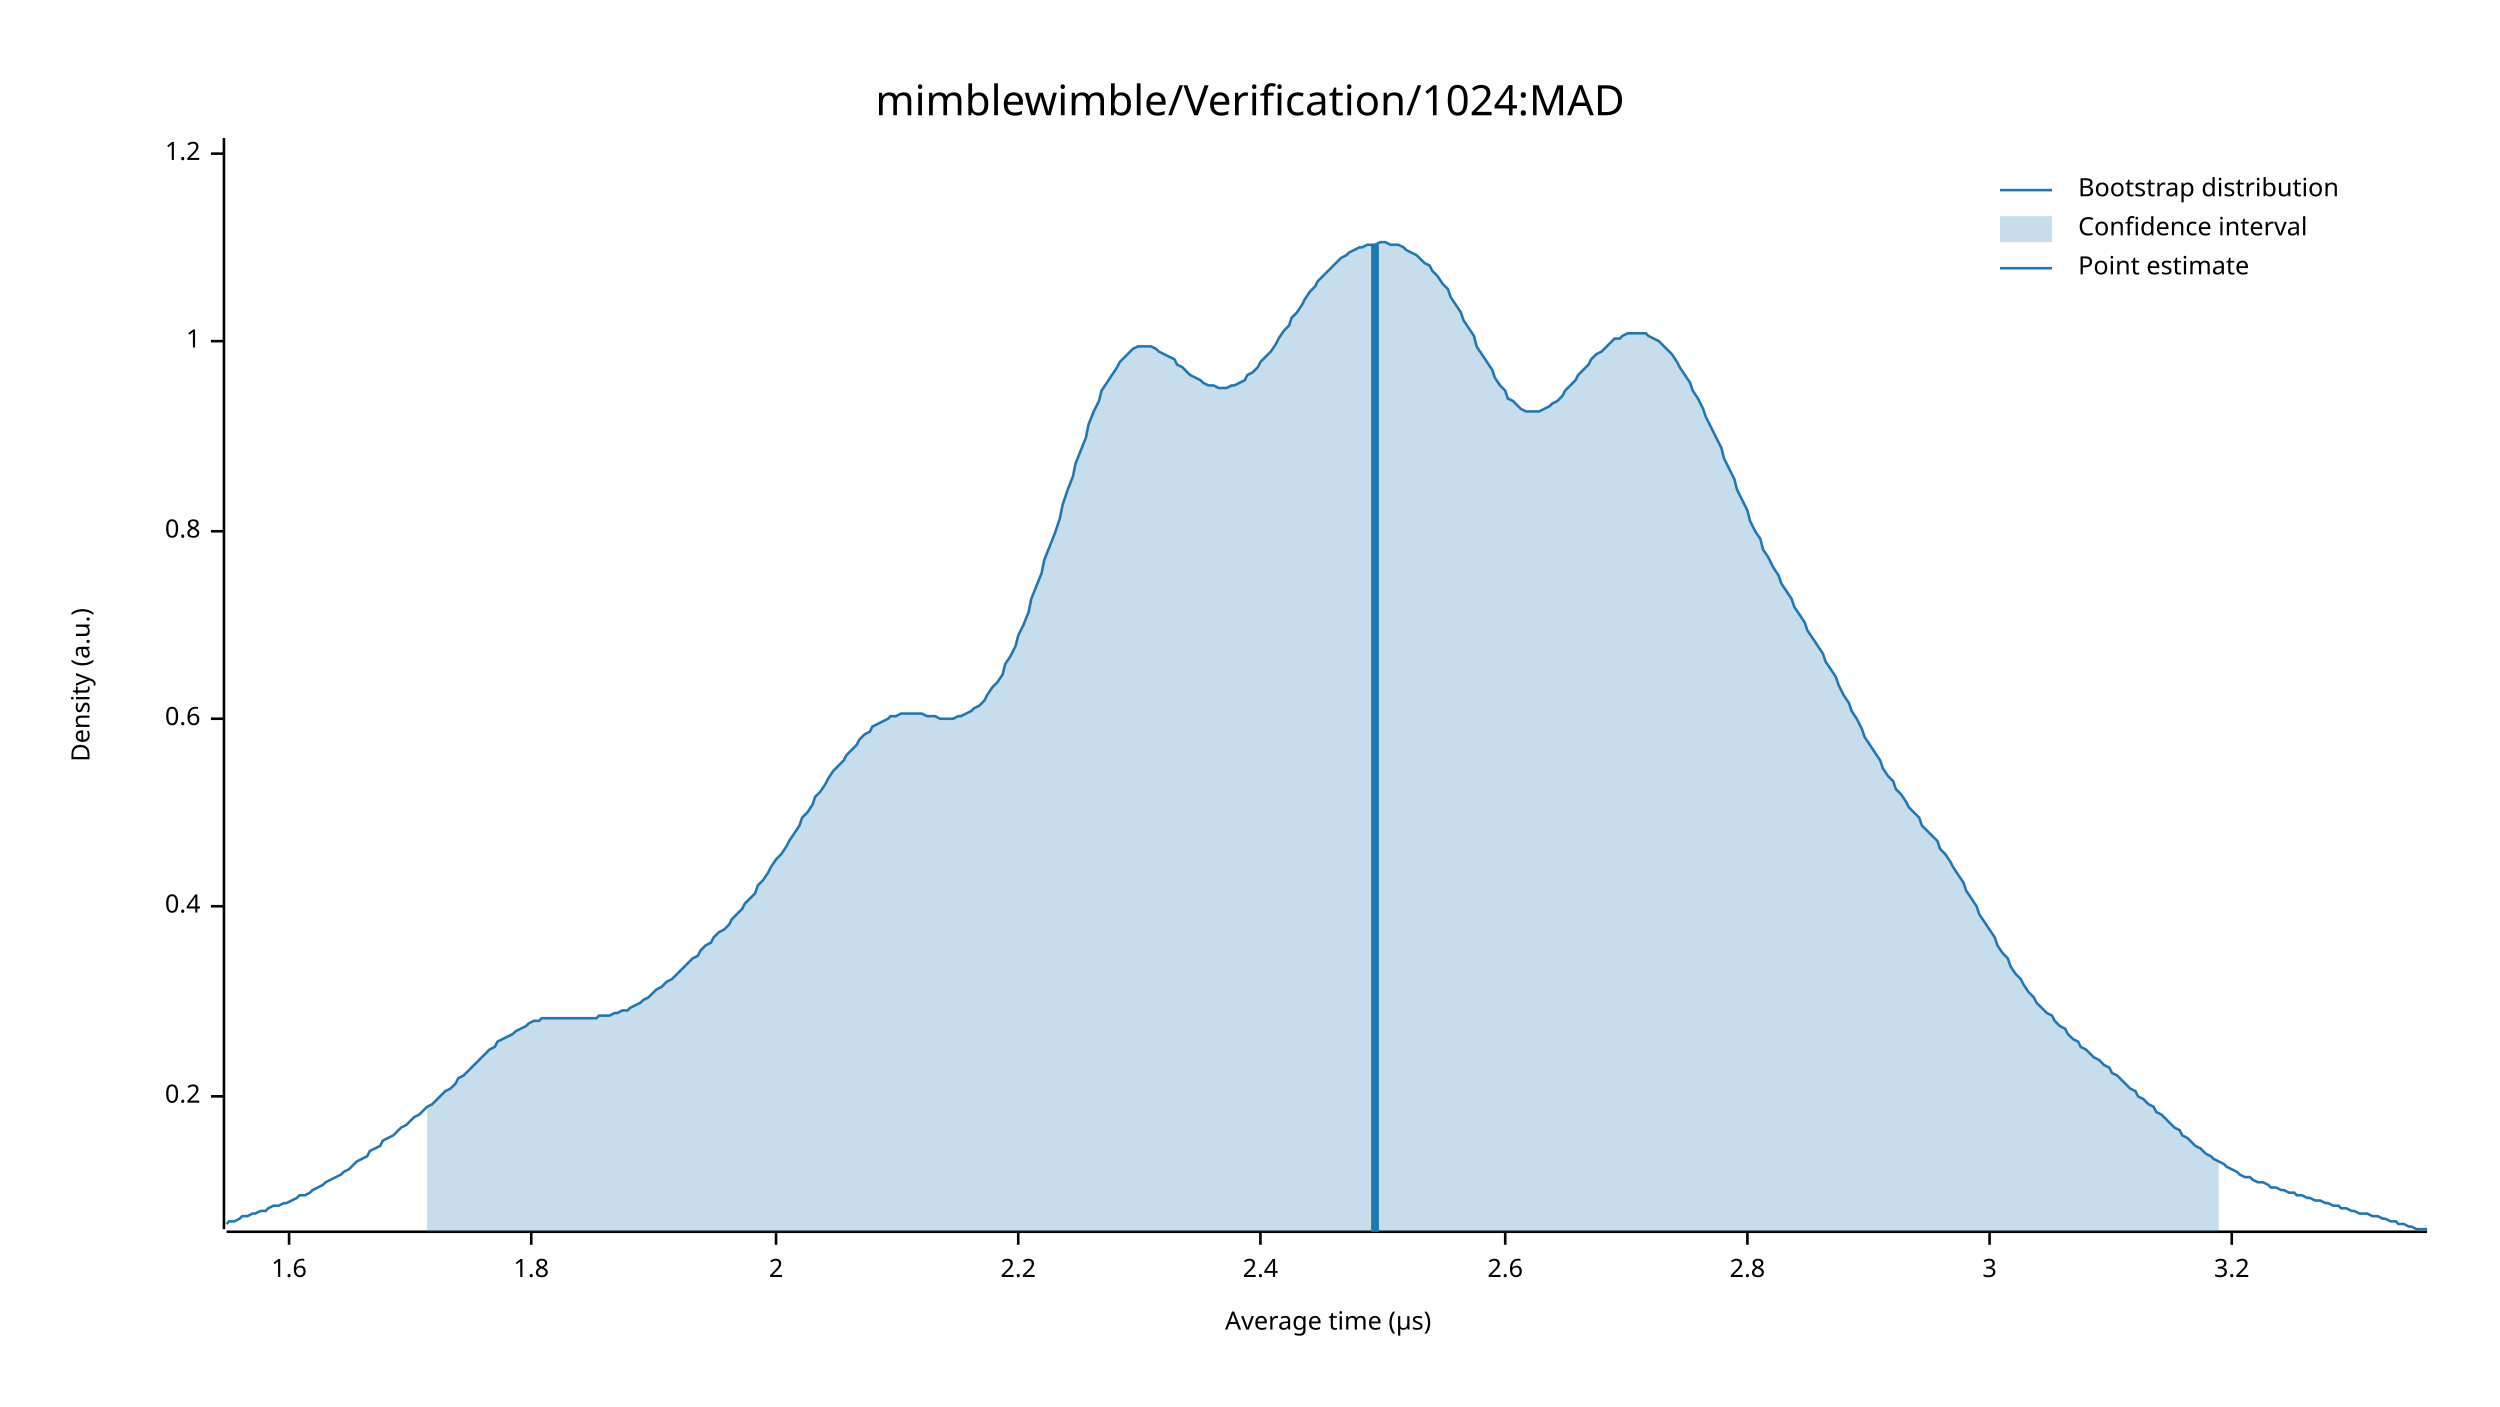
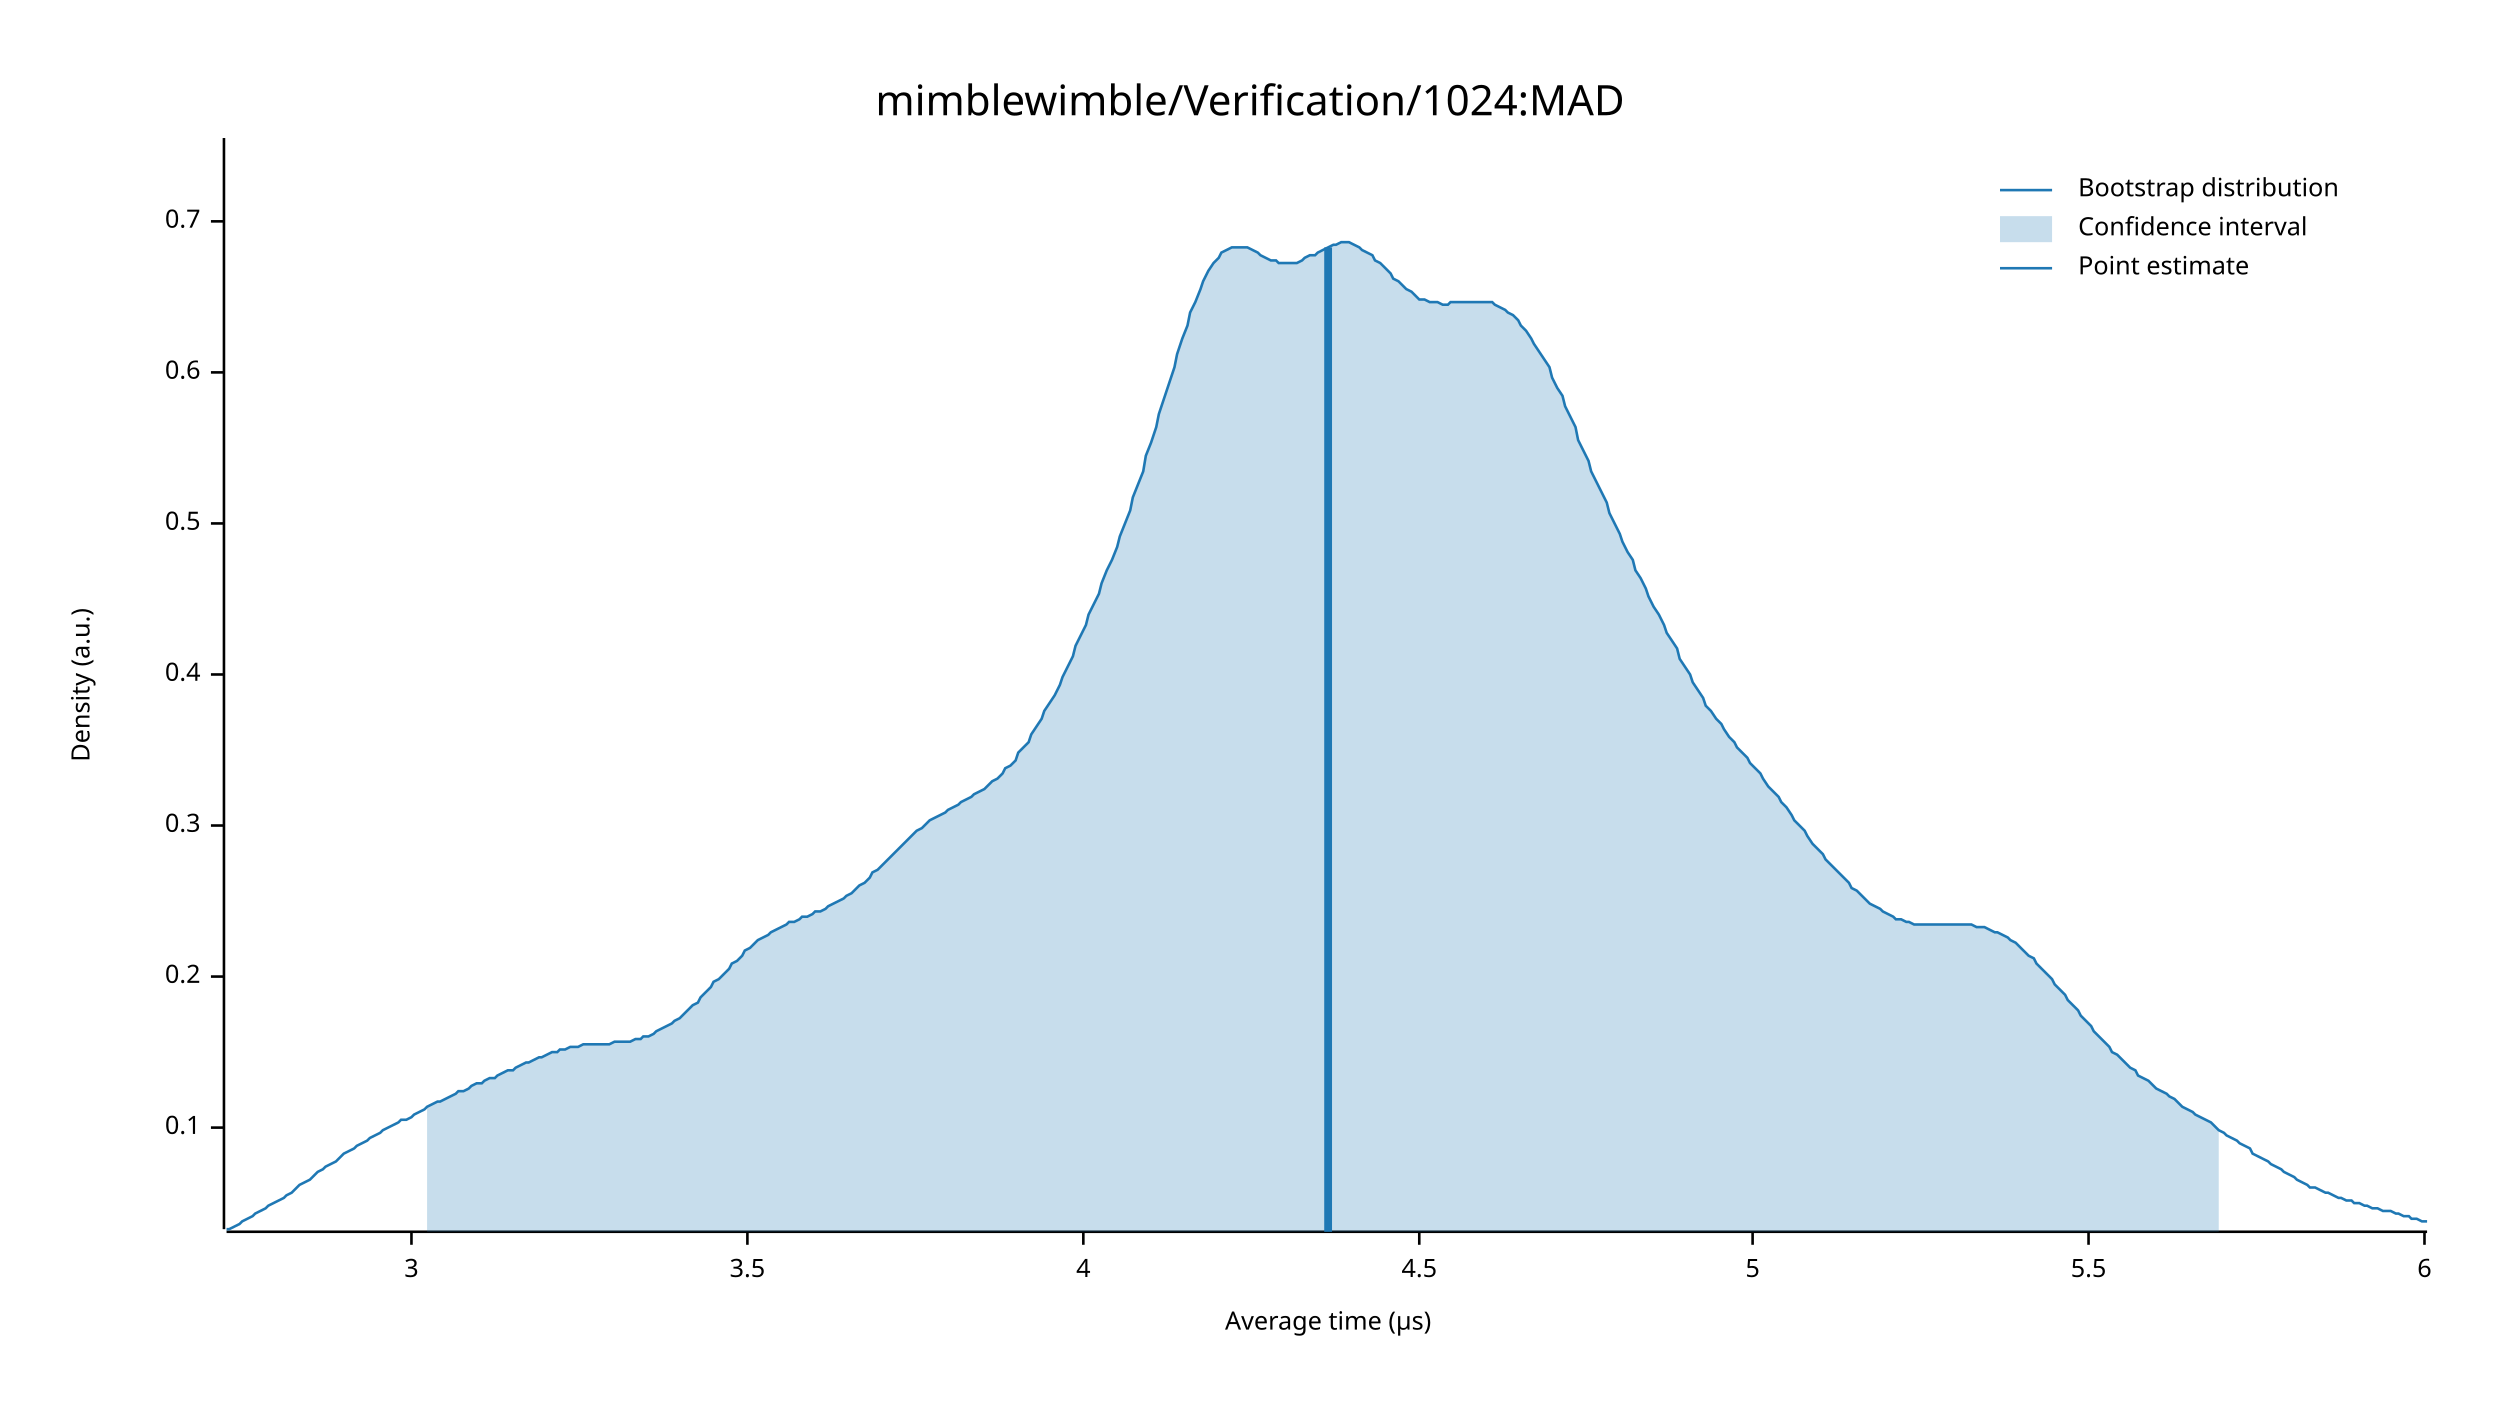
<svg xmlns="http://www.w3.org/2000/svg" width="960" height="540" viewBox="0 0 960 540">
  <text x="480" y="32" dy="0.76em" text-anchor="middle" font-family="sans-serif" font-size="16.129" opacity="1" fill="#000000">
mimblewimble/Verification/1024:MAD
</text>
  <text x="27" y="263" dy="0.76em" text-anchor="middle" font-family="sans-serif" font-size="9.677" opacity="1" fill="#000000" transform="rotate(270, 27, 263)">
Density (a.u.)
</text>
  <text x="510" y="513" dy="-0.5ex" text-anchor="middle" font-family="sans-serif" font-size="9.677" opacity="1" fill="#000000">
Average time (µs)
</text>
  <polyline fill="none" opacity="1" stroke="#000000" stroke-width="1" points="86,53 86,472 " />
-   <text x="77" y="421" dy="0.5ex" text-anchor="end" font-family="sans-serif" font-size="9.677" opacity="1" fill="#000000">
+   <text x="77" y="433" dy="0.5ex" text-anchor="end" font-family="sans-serif" font-size="9.677" opacity="1" fill="#000000">
+ 0.1
+ </text>
+   <polyline fill="none" opacity="1" stroke="#000000" stroke-width="1" points="81,433 86,433 " />
+   <text x="77" y="375" dy="0.5ex" text-anchor="end" font-family="sans-serif" font-size="9.677" opacity="1" fill="#000000">
0.2
</text>
-   <polyline fill="none" opacity="1" stroke="#000000" stroke-width="1" points="81,421 86,421 " />
-   <text x="77" y="348" dy="0.5ex" text-anchor="end" font-family="sans-serif" font-size="9.677" opacity="1" fill="#000000">
+   <polyline fill="none" opacity="1" stroke="#000000" stroke-width="1" points="81,375 86,375 " />
+   <text x="77" y="317" dy="0.5ex" text-anchor="end" font-family="sans-serif" font-size="9.677" opacity="1" fill="#000000">
+ 0.3
+ </text>
+   <polyline fill="none" opacity="1" stroke="#000000" stroke-width="1" points="81,317 86,317 " />
+   <text x="77" y="259" dy="0.5ex" text-anchor="end" font-family="sans-serif" font-size="9.677" opacity="1" fill="#000000">
0.4
</text>
-   <polyline fill="none" opacity="1" stroke="#000000" stroke-width="1" points="81,348 86,348 " />
-   <text x="77" y="276" dy="0.5ex" text-anchor="end" font-family="sans-serif" font-size="9.677" opacity="1" fill="#000000">
+   <polyline fill="none" opacity="1" stroke="#000000" stroke-width="1" points="81,259 86,259 " />
+   <text x="77" y="201" dy="0.5ex" text-anchor="end" font-family="sans-serif" font-size="9.677" opacity="1" fill="#000000">
+ 0.5
+ </text>
+   <polyline fill="none" opacity="1" stroke="#000000" stroke-width="1" points="81,201 86,201 " />
+   <text x="77" y="143" dy="0.5ex" text-anchor="end" font-family="sans-serif" font-size="9.677" opacity="1" fill="#000000">
0.6
</text>
-   <polyline fill="none" opacity="1" stroke="#000000" stroke-width="1" points="81,276 86,276 " />
-   <text x="77" y="204" dy="0.5ex" text-anchor="end" font-family="sans-serif" font-size="9.677" opacity="1" fill="#000000">
- 0.8
+   <polyline fill="none" opacity="1" stroke="#000000" stroke-width="1" points="81,143 86,143 " />
+   <text x="77" y="85" dy="0.5ex" text-anchor="end" font-family="sans-serif" font-size="9.677" opacity="1" fill="#000000">
+ 0.7
</text>
-   <polyline fill="none" opacity="1" stroke="#000000" stroke-width="1" points="81,204 86,204 " />
-   <text x="77" y="131" dy="0.5ex" text-anchor="end" font-family="sans-serif" font-size="9.677" opacity="1" fill="#000000">
- 1
- </text>
-   <polyline fill="none" opacity="1" stroke="#000000" stroke-width="1" points="81,131 86,131 " />
-   <text x="77" y="59" dy="0.5ex" text-anchor="end" font-family="sans-serif" font-size="9.677" opacity="1" fill="#000000">
- 1.2
- </text>
-   <polyline fill="none" opacity="1" stroke="#000000" stroke-width="1" points="81,59 86,59 " />
+   <polyline fill="none" opacity="1" stroke="#000000" stroke-width="1" points="81,85 86,85 " />
  <polyline fill="none" opacity="1" stroke="#000000" stroke-width="1" points="87,473 932,473 " />
-   <text x="111" y="483" dy="0.76em" text-anchor="middle" font-family="sans-serif" font-size="9.677" opacity="1" fill="#000000">
- 1.6
- </text>
-   <polyline fill="none" opacity="1" stroke="#000000" stroke-width="1" points="111,473 111,478 " />
-   <text x="204" y="483" dy="0.76em" text-anchor="middle" font-family="sans-serif" font-size="9.677" opacity="1" fill="#000000">
- 1.8
- </text>
-   <polyline fill="none" opacity="1" stroke="#000000" stroke-width="1" points="204,473 204,478 " />
-   <text x="298" y="483" dy="0.76em" text-anchor="middle" font-family="sans-serif" font-size="9.677" opacity="1" fill="#000000">
- 2
- </text>
-   <polyline fill="none" opacity="1" stroke="#000000" stroke-width="1" points="298,473 298,478 " />
-   <text x="391" y="483" dy="0.76em" text-anchor="middle" font-family="sans-serif" font-size="9.677" opacity="1" fill="#000000">
- 2.2
- </text>
-   <polyline fill="none" opacity="1" stroke="#000000" stroke-width="1" points="391,473 391,478 " />
-   <text x="484" y="483" dy="0.76em" text-anchor="middle" font-family="sans-serif" font-size="9.677" opacity="1" fill="#000000">
- 2.4
- </text>
-   <polyline fill="none" opacity="1" stroke="#000000" stroke-width="1" points="484,473 484,478 " />
-   <text x="578" y="483" dy="0.76em" text-anchor="middle" font-family="sans-serif" font-size="9.677" opacity="1" fill="#000000">
- 2.6
- </text>
-   <polyline fill="none" opacity="1" stroke="#000000" stroke-width="1" points="578,473 578,478 " />
-   <text x="671" y="483" dy="0.76em" text-anchor="middle" font-family="sans-serif" font-size="9.677" opacity="1" fill="#000000">
- 2.8
- </text>
-   <polyline fill="none" opacity="1" stroke="#000000" stroke-width="1" points="671,473 671,478 " />
-   <text x="764" y="483" dy="0.76em" text-anchor="middle" font-family="sans-serif" font-size="9.677" opacity="1" fill="#000000">
+   <text x="158" y="483" dy="0.76em" text-anchor="middle" font-family="sans-serif" font-size="9.677" opacity="1" fill="#000000">
3
</text>
-   <polyline fill="none" opacity="1" stroke="#000000" stroke-width="1" points="764,473 764,478 " />
-   <text x="857" y="483" dy="0.76em" text-anchor="middle" font-family="sans-serif" font-size="9.677" opacity="1" fill="#000000">
- 3.2
+   <polyline fill="none" opacity="1" stroke="#000000" stroke-width="1" points="158,473 158,478 " />
+   <text x="287" y="483" dy="0.76em" text-anchor="middle" font-family="sans-serif" font-size="9.677" opacity="1" fill="#000000">
+ 3.5
</text>
-   <polyline fill="none" opacity="1" stroke="#000000" stroke-width="1" points="857,473 857,478 " />
-   <polyline fill="none" opacity="1" stroke="#1F78B4" stroke-width="1" points="87,470 88,469 90,469 92,468 93,467 95,467 97,466 98,466 100,465 102,465 103,464 105,463 107,463 109,462 110,462 112,461 114,460 115,459 117,459 119,458 120,457 122,456 124,455 125,454 127,453 129,452 131,451 132,450 134,449 136,447 137,446 139,445 141,444 142,442 144,441 146,440 147,438 149,437 151,436 153,434 154,433 156,432 158,430 159,429 161,428 163,426 164,425 166,424 168,422 169,421 171,419 173,418 175,416 176,414 178,413 180,411 181,410 183,408 185,406 186,405 188,403 190,402 191,400 193,399 195,398 197,397 198,396 200,395 202,394 203,393 205,392 207,392 208,391 210,391 212,391 214,391 215,391 217,391 219,391 220,391 222,391 224,391 225,391 227,391 229,391 230,390 232,390 234,390 236,389 237,389 239,388 241,388 242,387 244,386 246,385 247,384 249,383 251,381 252,380 254,379 256,377 258,376 259,375 261,373 263,371 264,370 266,368 268,367 269,365 271,363 273,362 274,360 276,358 278,357 280,355 281,353 283,351 285,349 286,347 288,345 290,343 291,340 293,338 295,335 296,333 298,330 300,328 302,325 303,323 305,320 307,317 308,314 310,312 312,309 313,306 315,304 317,301 318,299 320,296 322,294 324,292 325,290 327,288 329,286 330,284 332,282 334,281 335,279 337,278 339,277 341,276 342,275 344,275 346,274 347,274 349,274 351,274 352,274 354,274 356,275 357,275 359,275 361,276 363,276 364,276 366,276 368,275 369,275 371,274 373,273 374,272 376,271 378,269 379,267 381,264 383,262 385,259 386,255 388,252 390,248 391,244 393,240 395,235 396,230 398,225 400,220 401,215 403,210 405,205 407,199 408,194 410,188 412,183 413,178 415,173 417,168 418,163 420,158 422,154 423,150 425,147 427,144 429,141 430,139 432,137 434,135 435,134 437,133 439,133 440,133 442,133 444,134 445,135 447,136 449,137 451,138 452,140 454,141 456,143 457,144 459,145 461,146 462,147 464,148 466,148 468,149 469,149 471,149 473,148 474,148 476,147 478,146 479,144 481,143 483,141 484,139 486,137 488,135 490,132 491,130 493,127 495,125 496,122 498,120 500,117 501,115 503,112 505,110 506,108 508,106 510,104 512,102 513,101 515,99 517,98 518,97 520,96 522,95 523,95 525,94 527,94 528,94 530,93 532,93 534,94 535,94 537,94 539,95 540,96 542,97 544,98 545,99 547,101 549,102 550,104 552,106 554,109 556,111 557,114 559,117 561,120 562,123 564,126 566,129 567,133 569,136 571,139 573,142 574,145 576,148 578,150 579,153 581,154 583,156 584,157 586,158 588,158 589,158 591,158 593,157 595,156 596,155 598,154 600,152 601,150 603,148 605,146 606,144 608,142 610,140 611,138 613,136 615,135 617,133 618,132 620,130 622,130 623,129 625,128 627,128 628,128 630,128 632,128 633,129 635,130 637,131 639,133 640,134 642,136 644,139 645,141 647,144 649,147 650,150 652,153 654,157 655,160 657,164 659,168 661,172 662,176 664,180 666,184 667,188 669,192 671,196 672,200 674,204 676,207 677,211 679,214 681,218 683,221 684,224 686,227 688,230 689,233 691,236 693,239 694,242 696,245 698,248 700,251 701,254 703,257 705,260 706,263 708,267 710,270 711,273 713,276 715,280 716,283 718,286 720,289 722,292 723,295 725,298 727,300 728,303 730,305 732,308 733,310 735,312 737,314 738,317 740,319 742,321 744,323 745,326 747,328 749,331 750,333 752,336 754,339 755,342 757,345 759,348 760,351 762,354 764,357 766,360 767,363 769,366 771,368 772,371 774,374 776,376 777,378 779,381 781,383 782,385 784,387 786,389 788,390 789,392 791,394 793,395 794,397 796,399 798,400 799,402 801,403 803,405 804,406 806,407 808,409 810,410 811,412 813,413 815,415 816,416 818,418 820,419 821,421 823,422 825,424 827,425 828,427 830,428 832,430 833,431 835,433 837,434 838,436 840,437 842,439 843,440 845,441 847,443 849,444 850,445 852,446 854,447 855,448 857,449 859,450 860,451 862,452 864,452 865,453 867,454 869,454 871,455 872,456 874,456 876,457 877,457 879,458 881,458 882,459 884,459 886,460 887,460 889,461 891,461 893,462 894,462 896,463 898,463 899,464 901,464 903,465 904,465 906,466 908,466 909,466 911,467 913,467 915,468 916,468 918,469 920,469 921,470 923,470 925,471 926,471 928,472 930,472 932,472 " />
-   <polygon opacity="0.25" fill="#1F78B4" points="164,425 166,424 168,422 169,421 171,419 173,418 175,416 176,414 178,413 180,411 181,410 183,408 185,406 186,405 188,403 190,402 191,400 193,399 195,398 197,397 198,396 200,395 202,394 203,393 205,392 207,392 208,391 210,391 212,391 214,391 215,391 217,391 219,391 220,391 222,391 224,391 225,391 227,391 229,391 230,390 232,390 234,390 236,389 237,389 239,388 241,388 242,387 244,386 246,385 247,384 249,383 251,381 252,380 254,379 256,377 258,376 259,375 261,373 263,371 264,370 266,368 268,367 269,365 271,363 273,362 274,360 276,358 278,357 280,355 281,353 283,351 285,349 286,347 288,345 290,343 291,340 293,338 295,335 296,333 298,330 300,328 302,325 303,323 305,320 307,317 308,314 310,312 312,309 313,306 315,304 317,301 318,299 320,296 322,294 324,292 325,290 327,288 329,286 330,284 332,282 334,281 335,279 337,278 339,277 341,276 342,275 344,275 346,274 347,274 349,274 351,274 352,274 354,274 356,275 357,275 359,275 361,276 363,276 364,276 366,276 368,275 369,275 371,274 373,273 374,272 376,271 378,269 379,267 381,264 383,262 385,259 386,255 388,252 390,248 391,244 393,240 395,235 396,230 398,225 400,220 401,215 403,210 405,205 407,199 408,194 410,188 412,183 413,178 415,173 417,168 418,163 420,158 422,154 423,150 425,147 427,144 429,141 430,139 432,137 434,135 435,134 437,133 439,133 440,133 442,133 444,134 445,135 447,136 449,137 451,138 452,140 454,141 456,143 457,144 459,145 461,146 462,147 464,148 466,148 468,149 469,149 471,149 473,148 474,148 476,147 478,146 479,144 481,143 483,141 484,139 486,137 488,135 490,132 491,130 493,127 495,125 496,122 498,120 500,117 501,115 503,112 505,110 506,108 508,106 510,104 512,102 513,101 515,99 517,98 518,97 520,96 522,95 523,95 525,94 527,94 528,94 530,93 532,93 534,94 535,94 537,94 539,95 540,96 542,97 544,98 545,99 547,101 549,102 550,104 552,106 554,109 556,111 557,114 559,117 561,120 562,123 564,126 566,129 567,133 569,136 571,139 573,142 574,145 576,148 578,150 579,153 581,154 583,156 584,157 586,158 588,158 589,158 591,158 593,157 595,156 596,155 598,154 600,152 601,150 603,148 605,146 606,144 608,142 610,140 611,138 613,136 615,135 617,133 618,132 620,130 622,130 623,129 625,128 627,128 628,128 630,128 632,128 633,129 635,130 637,131 639,133 640,134 642,136 644,139 645,141 647,144 649,147 650,150 652,153 654,157 655,160 657,164 659,168 661,172 662,176 664,180 666,184 667,188 669,192 671,196 672,200 674,204 676,207 677,211 679,214 681,218 683,221 684,224 686,227 688,230 689,233 691,236 693,239 694,242 696,245 698,248 700,251 701,254 703,257 705,260 706,263 708,267 710,270 711,273 713,276 715,280 716,283 718,286 720,289 722,292 723,295 725,298 727,300 728,303 730,305 732,308 733,310 735,312 737,314 738,317 740,319 742,321 744,323 745,326 747,328 749,331 750,333 752,336 754,339 755,342 757,345 759,348 760,351 762,354 764,357 766,360 767,363 769,366 771,368 772,371 774,374 776,376 777,378 779,381 781,383 782,385 784,387 786,389 788,390 789,392 791,394 793,395 794,397 796,399 798,400 799,402 801,403 803,405 804,406 806,407 808,409 810,410 811,412 813,413 815,415 816,416 818,418 820,419 821,421 823,422 825,424 827,425 828,427 830,428 832,430 833,431 835,433 837,434 838,436 840,437 842,439 843,440 845,441 847,443 849,444 850,445 852,446 852,473 164,473 " />
-   <polyline fill="none" opacity="1" stroke="#1F78B4" stroke-width="3" points="528,473 528,94 " />
+   <polyline fill="none" opacity="1" stroke="#000000" stroke-width="1" points="287,473 287,478 " />
+   <text x="416" y="483" dy="0.76em" text-anchor="middle" font-family="sans-serif" font-size="9.677" opacity="1" fill="#000000">
+ 4
+ </text>
+   <polyline fill="none" opacity="1" stroke="#000000" stroke-width="1" points="416,473 416,478 " />
+   <text x="545" y="483" dy="0.76em" text-anchor="middle" font-family="sans-serif" font-size="9.677" opacity="1" fill="#000000">
+ 4.5
+ </text>
+   <polyline fill="none" opacity="1" stroke="#000000" stroke-width="1" points="545,473 545,478 " />
+   <text x="673" y="483" dy="0.76em" text-anchor="middle" font-family="sans-serif" font-size="9.677" opacity="1" fill="#000000">
+ 5
+ </text>
+   <polyline fill="none" opacity="1" stroke="#000000" stroke-width="1" points="673,473 673,478 " />
+   <text x="802" y="483" dy="0.76em" text-anchor="middle" font-family="sans-serif" font-size="9.677" opacity="1" fill="#000000">
+ 5.5
+ </text>
+   <polyline fill="none" opacity="1" stroke="#000000" stroke-width="1" points="802,473 802,478 " />
+   <text x="931" y="483" dy="0.76em" text-anchor="middle" font-family="sans-serif" font-size="9.677" opacity="1" fill="#000000">
+ 6
+ </text>
+   <polyline fill="none" opacity="1" stroke="#000000" stroke-width="1" points="931,473 931,478 " />
+   <polyline fill="none" opacity="1" stroke="#1F78B4" stroke-width="1" points="87,472 88,472 90,471 92,470 93,469 95,468 97,467 98,466 100,465 102,464 103,463 105,462 107,461 109,460 110,459 112,458 114,456 115,455 117,454 119,453 120,452 122,450 124,449 125,448 127,447 129,446 131,444 132,443 134,442 136,441 137,440 139,439 141,438 142,437 144,436 146,435 147,434 149,433 151,432 153,431 154,430 156,430 158,429 159,428 161,427 163,426 164,425 166,424 168,423 169,423 171,422 173,421 175,420 176,419 178,419 180,418 181,417 183,416 185,416 186,415 188,414 190,414 191,413 193,412 195,411 197,411 198,410 200,409 202,408 203,408 205,407 207,406 208,406 210,405 212,404 214,404 215,403 217,403 219,402 220,402 222,402 224,401 225,401 227,401 229,401 230,401 232,401 234,401 236,400 237,400 239,400 241,400 242,400 244,399 246,399 247,398 249,398 251,397 252,396 254,395 256,394 258,393 259,392 261,391 263,389 264,388 266,386 268,385 269,383 271,381 273,379 274,377 276,376 278,374 280,372 281,370 283,369 285,367 286,365 288,364 290,362 291,361 293,360 295,359 296,358 298,357 300,356 302,355 303,354 305,354 307,353 308,352 310,352 312,351 313,350 315,350 317,349 318,348 320,347 322,346 324,345 325,344 327,343 329,341 330,340 332,339 334,337 335,335 337,334 339,332 341,330 342,329 344,327 346,325 347,324 349,322 351,320 352,319 354,318 356,316 357,315 359,314 361,313 363,312 364,311 366,310 368,309 369,308 371,307 373,306 374,305 376,304 378,303 379,302 381,300 383,299 385,297 386,295 388,294 390,292 391,289 393,287 395,285 396,282 398,279 400,276 401,273 403,270 405,267 407,263 408,260 410,256 412,252 413,248 415,244 417,240 418,236 420,232 422,228 423,224 425,219 427,215 429,210 430,206 432,201 434,196 435,191 437,186 439,181 440,175 442,170 444,164 445,159 447,153 449,147 451,141 452,136 454,130 456,125 457,120 459,116 461,111 462,108 464,104 466,101 468,99 469,97 471,96 473,95 474,95 476,95 478,95 479,95 481,96 483,97 484,98 486,99 488,100 490,100 491,101 493,101 495,101 496,101 498,101 500,100 501,99 503,98 505,98 506,97 508,96 510,95 512,94 513,94 515,93 517,93 518,93 520,94 522,95 523,96 525,97 527,98 528,100 530,101 532,103 534,105 535,107 537,108 539,110 540,111 542,112 544,114 545,115 547,115 549,116 550,116 552,116 554,117 556,117 557,116 559,116 561,116 562,116 564,116 566,116 567,116 569,116 571,116 573,116 574,117 576,118 578,119 579,120 581,121 583,123 584,125 586,127 588,130 589,132 591,135 593,138 595,141 596,145 598,149 600,152 601,156 603,160 605,164 606,169 608,173 610,177 611,181 613,185 615,189 617,193 618,197 620,201 622,205 623,208 625,212 627,215 628,219 630,222 632,226 633,229 635,233 637,236 639,240 640,243 642,246 644,249 645,253 647,256 649,259 650,262 652,265 654,268 655,271 657,273 659,276 661,278 662,280 664,283 666,285 667,287 669,289 671,291 672,293 674,295 676,297 677,299 679,302 681,304 683,306 684,308 686,310 688,313 689,315 691,317 693,319 694,321 696,324 698,326 700,328 701,330 703,332 705,334 706,335 708,337 710,339 711,341 713,342 715,344 716,345 718,347 720,348 722,349 723,350 725,351 727,352 728,353 730,353 732,354 733,354 735,355 737,355 738,355 740,355 742,355 744,355 745,355 747,355 749,355 750,355 752,355 754,355 755,355 757,355 759,356 760,356 762,356 764,357 766,358 767,358 769,359 771,360 772,361 774,362 776,364 777,365 779,367 781,368 782,370 784,372 786,374 788,376 789,378 791,380 793,382 794,384 796,386 798,388 799,390 801,392 803,394 804,396 806,398 808,400 810,402 811,404 813,405 815,407 816,408 818,410 820,411 821,413 823,414 825,415 827,417 828,418 830,419 832,420 833,421 835,422 837,424 838,425 840,426 842,427 843,428 845,429 847,430 849,431 850,432 852,434 854,435 855,436 857,437 859,438 860,439 862,440 864,441 865,443 867,444 869,445 871,446 872,447 874,448 876,449 877,450 879,451 881,452 882,453 884,454 886,455 887,456 889,456 891,457 893,458 894,458 896,459 898,460 899,460 901,461 903,461 904,462 906,462 908,463 909,463 911,464 913,464 915,465 916,465 918,465 920,466 921,466 923,467 925,467 926,468 928,468 930,469 932,469 " />
+   <polygon opacity="0.25" fill="#1F78B4" points="164,425 166,424 168,423 169,423 171,422 173,421 175,420 176,419 178,419 180,418 181,417 183,416 185,416 186,415 188,414 190,414 191,413 193,412 195,411 197,411 198,410 200,409 202,408 203,408 205,407 207,406 208,406 210,405 212,404 214,404 215,403 217,403 219,402 220,402 222,402 224,401 225,401 227,401 229,401 230,401 232,401 234,401 236,400 237,400 239,400 241,400 242,400 244,399 246,399 247,398 249,398 251,397 252,396 254,395 256,394 258,393 259,392 261,391 263,389 264,388 266,386 268,385 269,383 271,381 273,379 274,377 276,376 278,374 280,372 281,370 283,369 285,367 286,365 288,364 290,362 291,361 293,360 295,359 296,358 298,357 300,356 302,355 303,354 305,354 307,353 308,352 310,352 312,351 313,350 315,350 317,349 318,348 320,347 322,346 324,345 325,344 327,343 329,341 330,340 332,339 334,337 335,335 337,334 339,332 341,330 342,329 344,327 346,325 347,324 349,322 351,320 352,319 354,318 356,316 357,315 359,314 361,313 363,312 364,311 366,310 368,309 369,308 371,307 373,306 374,305 376,304 378,303 379,302 381,300 383,299 385,297 386,295 388,294 390,292 391,289 393,287 395,285 396,282 398,279 400,276 401,273 403,270 405,267 407,263 408,260 410,256 412,252 413,248 415,244 417,240 418,236 420,232 422,228 423,224 425,219 427,215 429,210 430,206 432,201 434,196 435,191 437,186 439,181 440,175 442,170 444,164 445,159 447,153 449,147 451,141 452,136 454,130 456,125 457,120 459,116 461,111 462,108 464,104 466,101 468,99 469,97 471,96 473,95 474,95 476,95 478,95 479,95 481,96 483,97 484,98 486,99 488,100 490,100 491,101 493,101 495,101 496,101 498,101 500,100 501,99 503,98 505,98 506,97 508,96 510,95 512,94 513,94 515,93 517,93 518,93 520,94 522,95 523,96 525,97 527,98 528,100 530,101 532,103 534,105 535,107 537,108 539,110 540,111 542,112 544,114 545,115 547,115 549,116 550,116 552,116 554,117 556,117 557,116 559,116 561,116 562,116 564,116 566,116 567,116 569,116 571,116 573,116 574,117 576,118 578,119 579,120 581,121 583,123 584,125 586,127 588,130 589,132 591,135 593,138 595,141 596,145 598,149 600,152 601,156 603,160 605,164 606,169 608,173 610,177 611,181 613,185 615,189 617,193 618,197 620,201 622,205 623,208 625,212 627,215 628,219 630,222 632,226 633,229 635,233 637,236 639,240 640,243 642,246 644,249 645,253 647,256 649,259 650,262 652,265 654,268 655,271 657,273 659,276 661,278 662,280 664,283 666,285 667,287 669,289 671,291 672,293 674,295 676,297 677,299 679,302 681,304 683,306 684,308 686,310 688,313 689,315 691,317 693,319 694,321 696,324 698,326 700,328 701,330 703,332 705,334 706,335 708,337 710,339 711,341 713,342 715,344 716,345 718,347 720,348 722,349 723,350 725,351 727,352 728,353 730,353 732,354 733,354 735,355 737,355 738,355 740,355 742,355 744,355 745,355 747,355 749,355 750,355 752,355 754,355 755,355 757,355 759,356 760,356 762,356 764,357 766,358 767,358 769,359 771,360 772,361 774,362 776,364 777,365 779,367 781,368 782,370 784,372 786,374 788,376 789,378 791,380 793,382 794,384 796,386 798,388 799,390 801,392 803,394 804,396 806,398 808,400 810,402 811,404 813,405 815,407 816,408 818,410 820,411 821,413 823,414 825,415 827,417 828,418 830,419 832,420 833,421 835,422 837,424 838,425 840,426 842,427 843,428 845,429 847,430 849,431 850,432 852,434 852,473 164,473 " />
+   <polyline fill="none" opacity="1" stroke="#1F78B4" stroke-width="3" points="510,473 510,95 " />
  <text x="798" y="68" dy="0.76em" text-anchor="start" font-family="sans-serif" font-size="9.677" opacity="1" fill="#000000">
Bootstrap distribution
</text>
  <text x="798" y="83" dy="0.76em" text-anchor="start" font-family="sans-serif" font-size="9.677" opacity="1" fill="#000000">
Confidence interval
</text>
  <text x="798" y="98" dy="0.76em" text-anchor="start" font-family="sans-serif" font-size="9.677" opacity="1" fill="#000000">
Point estimate
</text>
  <polyline fill="none" opacity="1" stroke="#1F78B4" stroke-width="1" points="768,73 788,73 " />
  <rect x="768" y="83" width="20" height="10" opacity="0.25" fill="#1F78B4" stroke="none" />
  <polyline fill="none" opacity="1" stroke="#1F78B4" stroke-width="1" points="768,103 788,103 " />
</svg>
